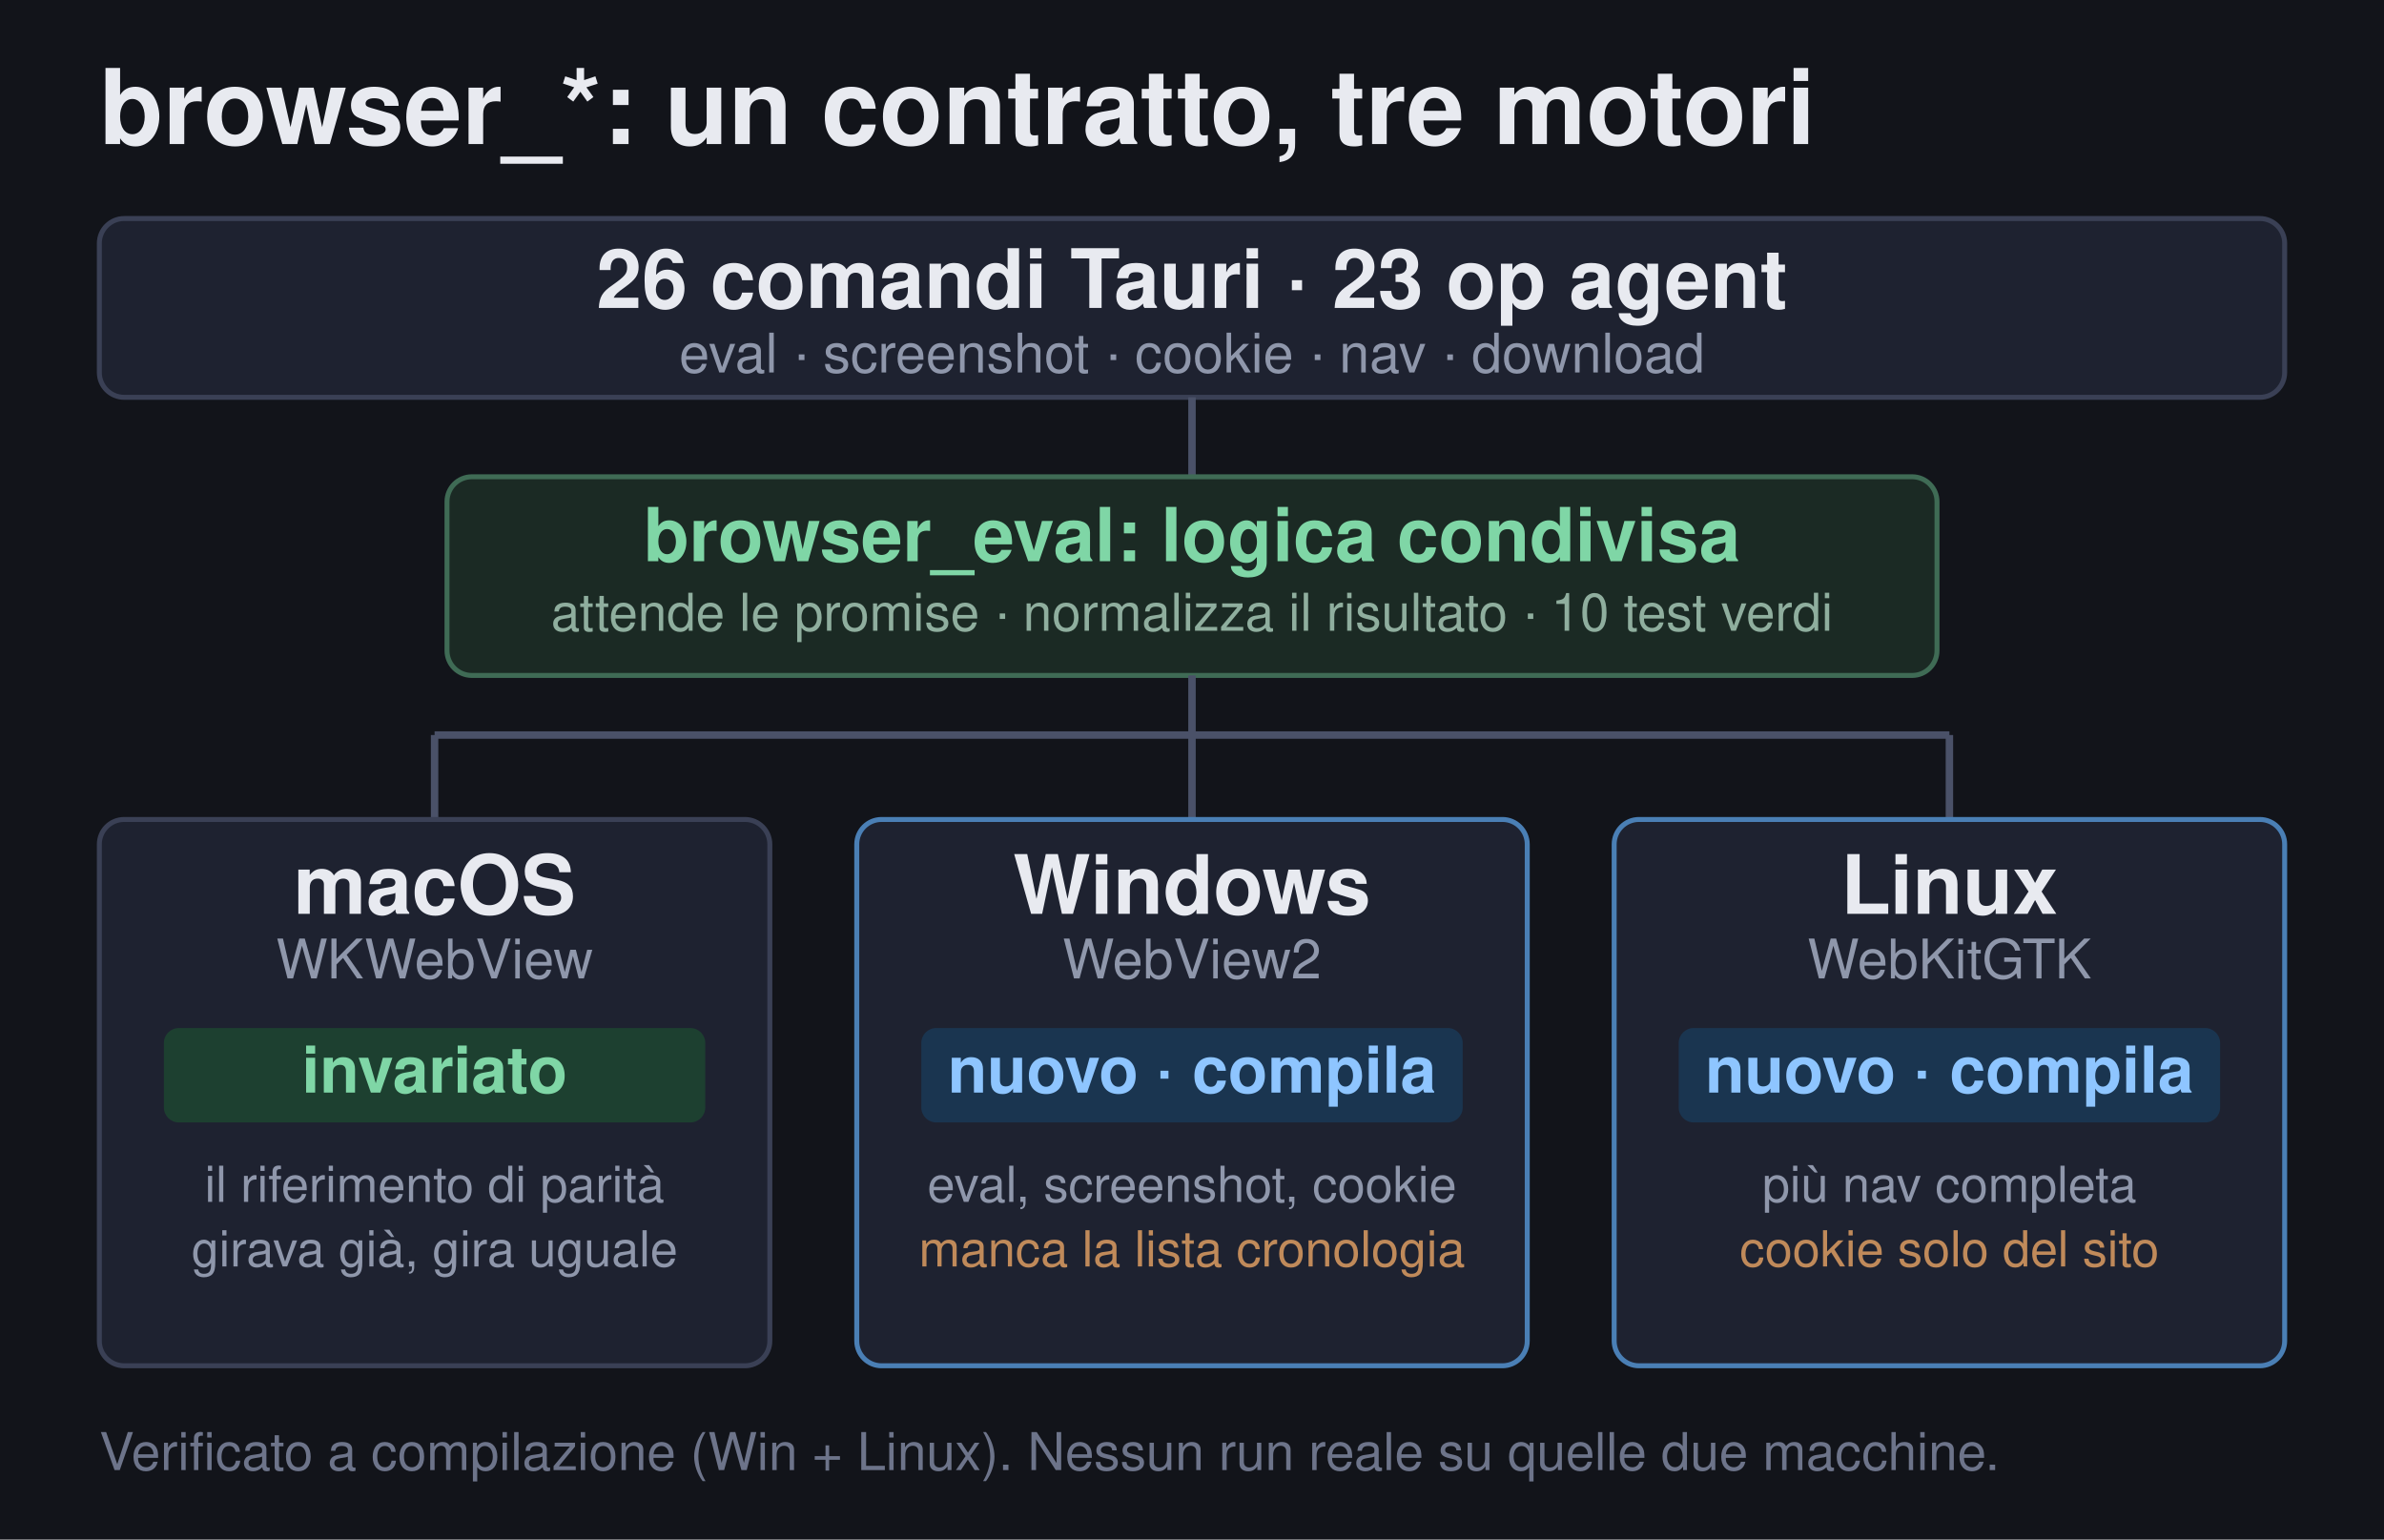
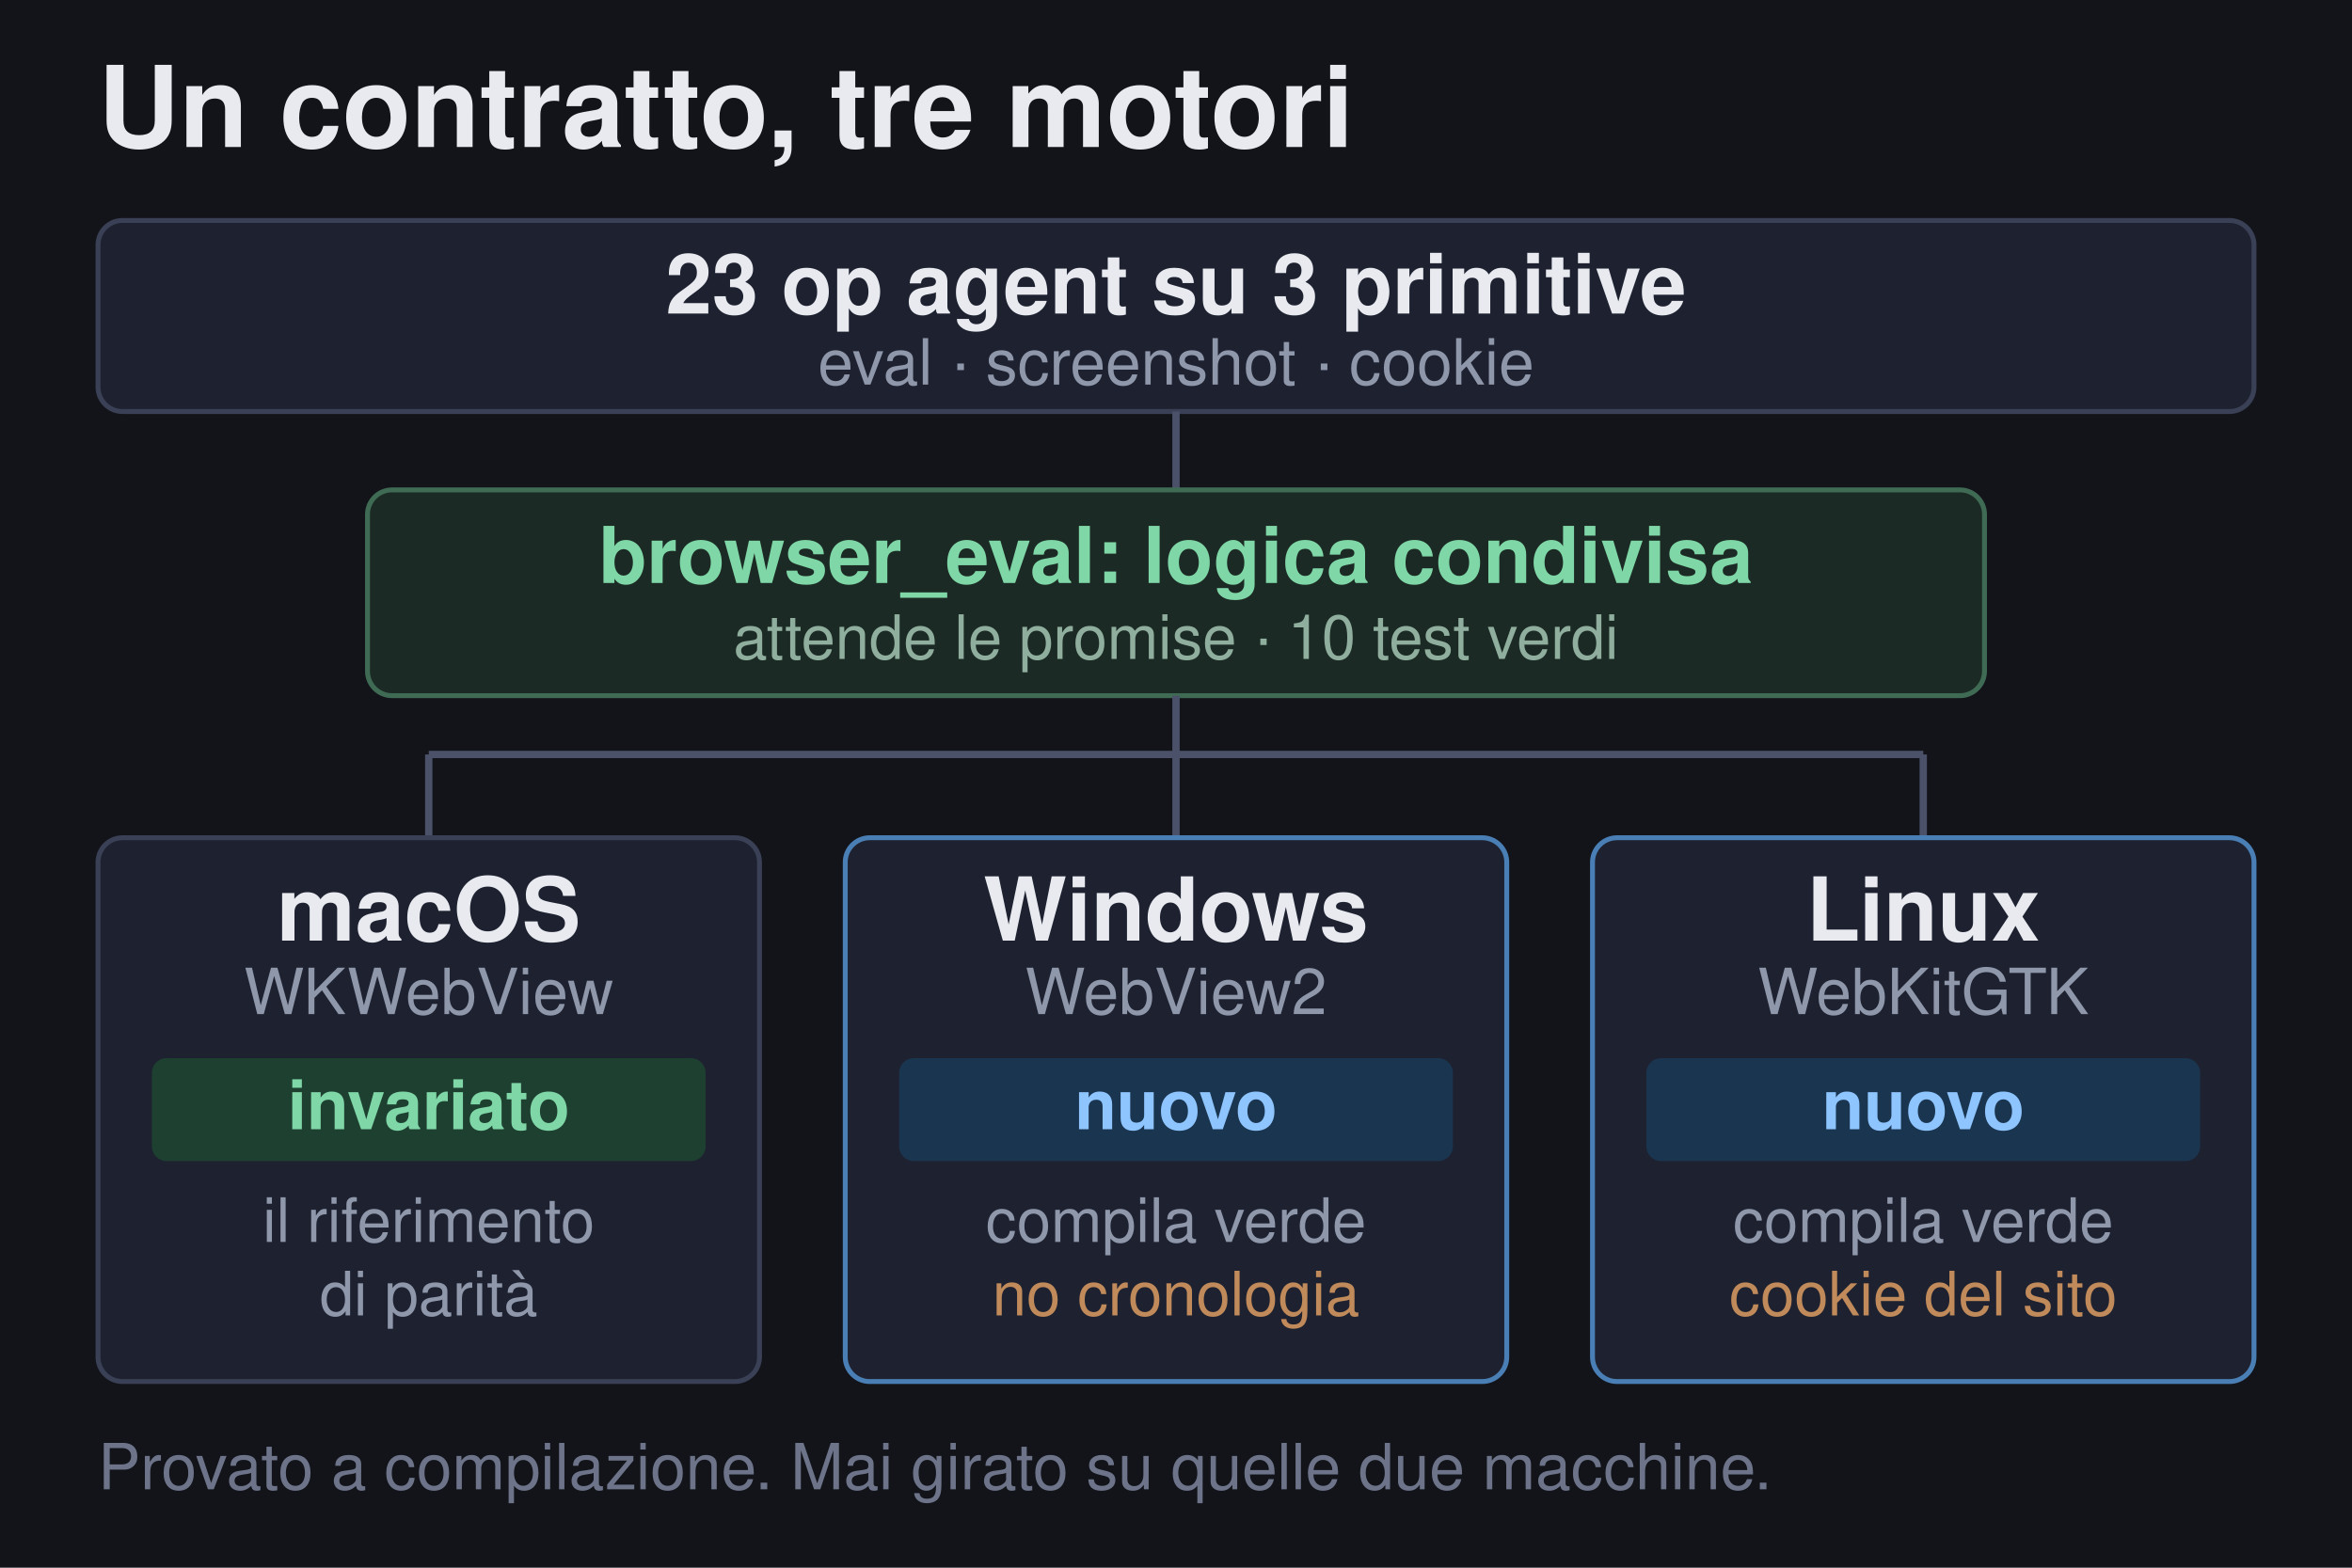
- <svg xmlns="http://www.w3.org/2000/svg" width="960" height="620" viewBox="0 0 960 620" font-family="Helvetica, Arial, sans-serif">
-   <rect width="960" height="620" fill="#12141a" />
-   <text x="40" y="58" fill="#e8eaf0" font-size="42" font-weight="700">browser_*: un contratto, tre motori</text>
-   <rect x="40" y="88" width="880" height="72" rx="10" fill="#1e2230" stroke="#3a4055" stroke-width="2" />
-   <text x="480" y="124" fill="#e8eaf0" font-size="33" font-weight="600" text-anchor="middle">26 comandi Tauri · 23 op agent</text>
-   <text x="480" y="150" fill="#8f97ab" font-size="22" text-anchor="middle">eval · screenshot · cookie · nav · download</text>
-   <line x1="480" y1="160" x2="480" y2="192" stroke="#4a5168" stroke-width="3" />
-   <rect x="180" y="192" width="600" height="80" rx="10" fill="#1b2a24" stroke="#3f6b55" stroke-width="2" />
-   <text x="480" y="226" fill="#7fd6a6" font-size="30" font-weight="700" text-anchor="middle">browser_eval: logica condivisa</text>
-   <text x="480" y="254" fill="#8fae9e" font-size="21" text-anchor="middle">attende le promise · normalizza il risultato · 10 test verdi</text>
-   <line x1="480" y1="272" x2="480" y2="296" stroke="#4a5168" stroke-width="3" />
-   <line x1="175" y1="296" x2="785" y2="296" stroke="#4a5168" stroke-width="3" />
-   <line x1="175" y1="296" x2="175" y2="330" stroke="#4a5168" stroke-width="3" />
-   <line x1="480" y1="296" x2="480" y2="330" stroke="#4a5168" stroke-width="3" />
-   <line x1="785" y1="296" x2="785" y2="330" stroke="#4a5168" stroke-width="3" />
-   <rect x="40" y="330" width="270" height="220" rx="10" fill="#1e2230" stroke="#3a4055" stroke-width="2" />
-   <text x="175" y="368" fill="#e8eaf0" font-size="33" font-weight="700" text-anchor="middle">macOS</text>
-   <text x="175" y="394" fill="#8f97ab" font-size="22" text-anchor="middle">WKWebView</text>
-   <rect x="66" y="414" width="218" height="38" rx="6" fill="#1d4030" />
-   <text x="175" y="440" fill="#7fd6a6" font-size="26" font-weight="600" text-anchor="middle">invariato</text>
-   <text x="175" y="484" fill="#8f97ab" font-size="20" text-anchor="middle">il riferimento di parità</text>
-   <text x="175" y="510" fill="#8f97ab" font-size="20" text-anchor="middle">girava già, gira uguale</text>
-   <rect x="345" y="330" width="270" height="220" rx="10" fill="#1e2230" stroke="#4a7fb5" stroke-width="2" />
-   <text x="480" y="368" fill="#e8eaf0" font-size="33" font-weight="700" text-anchor="middle">Windows</text>
-   <text x="480" y="394" fill="#8f97ab" font-size="22" text-anchor="middle">WebView2</text>
-   <rect x="371" y="414" width="218" height="38" rx="6" fill="#1a3550" />
-   <text x="480" y="440" fill="#8ec5ff" font-size="26" font-weight="600" text-anchor="middle">nuovo · compila</text>
-   <text x="480" y="484" fill="#8f97ab" font-size="20" text-anchor="middle">eval, screenshot, cookie</text>
-   <text x="480" y="510" fill="#c08a5a" font-size="20" text-anchor="middle">manca la lista cronologia</text>
-   <rect x="650" y="330" width="270" height="220" rx="10" fill="#1e2230" stroke="#4a7fb5" stroke-width="2" />
-   <text x="785" y="368" fill="#e8eaf0" font-size="33" font-weight="700" text-anchor="middle">Linux</text>
-   <text x="785" y="394" fill="#8f97ab" font-size="22" text-anchor="middle">WebKitGTK</text>
-   <rect x="676" y="414" width="218" height="38" rx="6" fill="#1a3550" />
-   <text x="785" y="440" fill="#8ec5ff" font-size="26" font-weight="600" text-anchor="middle">nuovo · compila</text>
-   <text x="785" y="484" fill="#8f97ab" font-size="20" text-anchor="middle">più nav completa</text>
-   <text x="785" y="510" fill="#c08a5a" font-size="20" text-anchor="middle">cookie solo del sito</text>
-   <text x="40" y="592" fill="#6d748a" font-size="21">Verificato a compilazione (Win + Linux). Nessun run reale su quelle due macchine.</text>
+ <svg xmlns="http://www.w3.org/2000/svg" width="960" height="640" viewBox="0 0 960 640" font-family="Helvetica, Arial, sans-serif">
+   <rect width="960" height="640" fill="#12141a" />
+   <text x="40" y="60" fill="#e8eaf0" font-size="46" font-weight="700">Un contratto, tre motori</text>
+   <rect x="40" y="90" width="880" height="78" rx="10" fill="#1e2230" stroke="#3a4055" stroke-width="2" />
+   <text x="480" y="128" fill="#e8eaf0" font-size="34" font-weight="600" text-anchor="middle">23 op agent su 3 primitive</text>
+   <text x="480" y="157" fill="#8f97ab" font-size="26" text-anchor="middle">eval · screenshot · cookie</text>
+   <line x1="480" y1="168" x2="480" y2="200" stroke="#4a5168" stroke-width="3" />
+   <rect x="150" y="200" width="660" height="84" rx="10" fill="#1b2a24" stroke="#3f6b55" stroke-width="2" />
+   <text x="480" y="238" fill="#7fd6a6" font-size="32" font-weight="700" text-anchor="middle">browser_eval: logica condivisa</text>
+   <text x="480" y="269" fill="#8fae9e" font-size="25" text-anchor="middle">attende le promise · 10 test verdi</text>
+   <line x1="480" y1="284" x2="480" y2="308" stroke="#4a5168" stroke-width="3" />
+   <line x1="175" y1="308" x2="785" y2="308" stroke="#4a5168" stroke-width="3" />
+   <line x1="175" y1="308" x2="175" y2="342" stroke="#4a5168" stroke-width="3" />
+   <line x1="480" y1="308" x2="480" y2="342" stroke="#4a5168" stroke-width="3" />
+   <line x1="785" y1="308" x2="785" y2="342" stroke="#4a5168" stroke-width="3" />
+   <rect x="40" y="342" width="270" height="222" rx="10" fill="#1e2230" stroke="#3a4055" stroke-width="2" />
+   <text x="175" y="384" fill="#e8eaf0" font-size="36" font-weight="700" text-anchor="middle">macOS</text>
+   <text x="175" y="414" fill="#8f97ab" font-size="26" text-anchor="middle">WKWebView</text>
+   <rect x="62" y="432" width="226" height="42" rx="6" fill="#1d4030" />
+   <text x="175" y="461" fill="#7fd6a6" font-size="28" font-weight="600" text-anchor="middle">invariato</text>
+   <text x="175" y="507" fill="#8f97ab" font-size="25" text-anchor="middle">il riferimento</text>
+   <text x="175" y="537" fill="#8f97ab" font-size="25" text-anchor="middle">di parità</text>
+   <rect x="345" y="342" width="270" height="222" rx="10" fill="#1e2230" stroke="#4a7fb5" stroke-width="2" />
+   <text x="480" y="384" fill="#e8eaf0" font-size="36" font-weight="700" text-anchor="middle">Windows</text>
+   <text x="480" y="414" fill="#8f97ab" font-size="26" text-anchor="middle">WebView2</text>
+   <rect x="367" y="432" width="226" height="42" rx="6" fill="#1a3550" />
+   <text x="480" y="461" fill="#8ec5ff" font-size="28" font-weight="600" text-anchor="middle">nuovo</text>
+   <text x="480" y="507" fill="#8f97ab" font-size="25" text-anchor="middle">compila verde</text>
+   <text x="480" y="537" fill="#c08a5a" font-size="25" text-anchor="middle">no cronologia</text>
+   <rect x="650" y="342" width="270" height="222" rx="10" fill="#1e2230" stroke="#4a7fb5" stroke-width="2" />
+   <text x="785" y="384" fill="#e8eaf0" font-size="36" font-weight="700" text-anchor="middle">Linux</text>
+   <text x="785" y="414" fill="#8f97ab" font-size="26" text-anchor="middle">WebKitGTK</text>
+   <rect x="672" y="432" width="226" height="42" rx="6" fill="#1a3550" />
+   <text x="785" y="461" fill="#8ec5ff" font-size="28" font-weight="600" text-anchor="middle">nuovo</text>
+   <text x="785" y="507" fill="#8f97ab" font-size="25" text-anchor="middle">compila verde</text>
+   <text x="785" y="537" fill="#c08a5a" font-size="25" text-anchor="middle">cookie del sito</text>
+   <text x="40" y="608" fill="#6d748a" font-size="26">Provato a compilazione. Mai girato su quelle due macchine.</text>
</svg>
